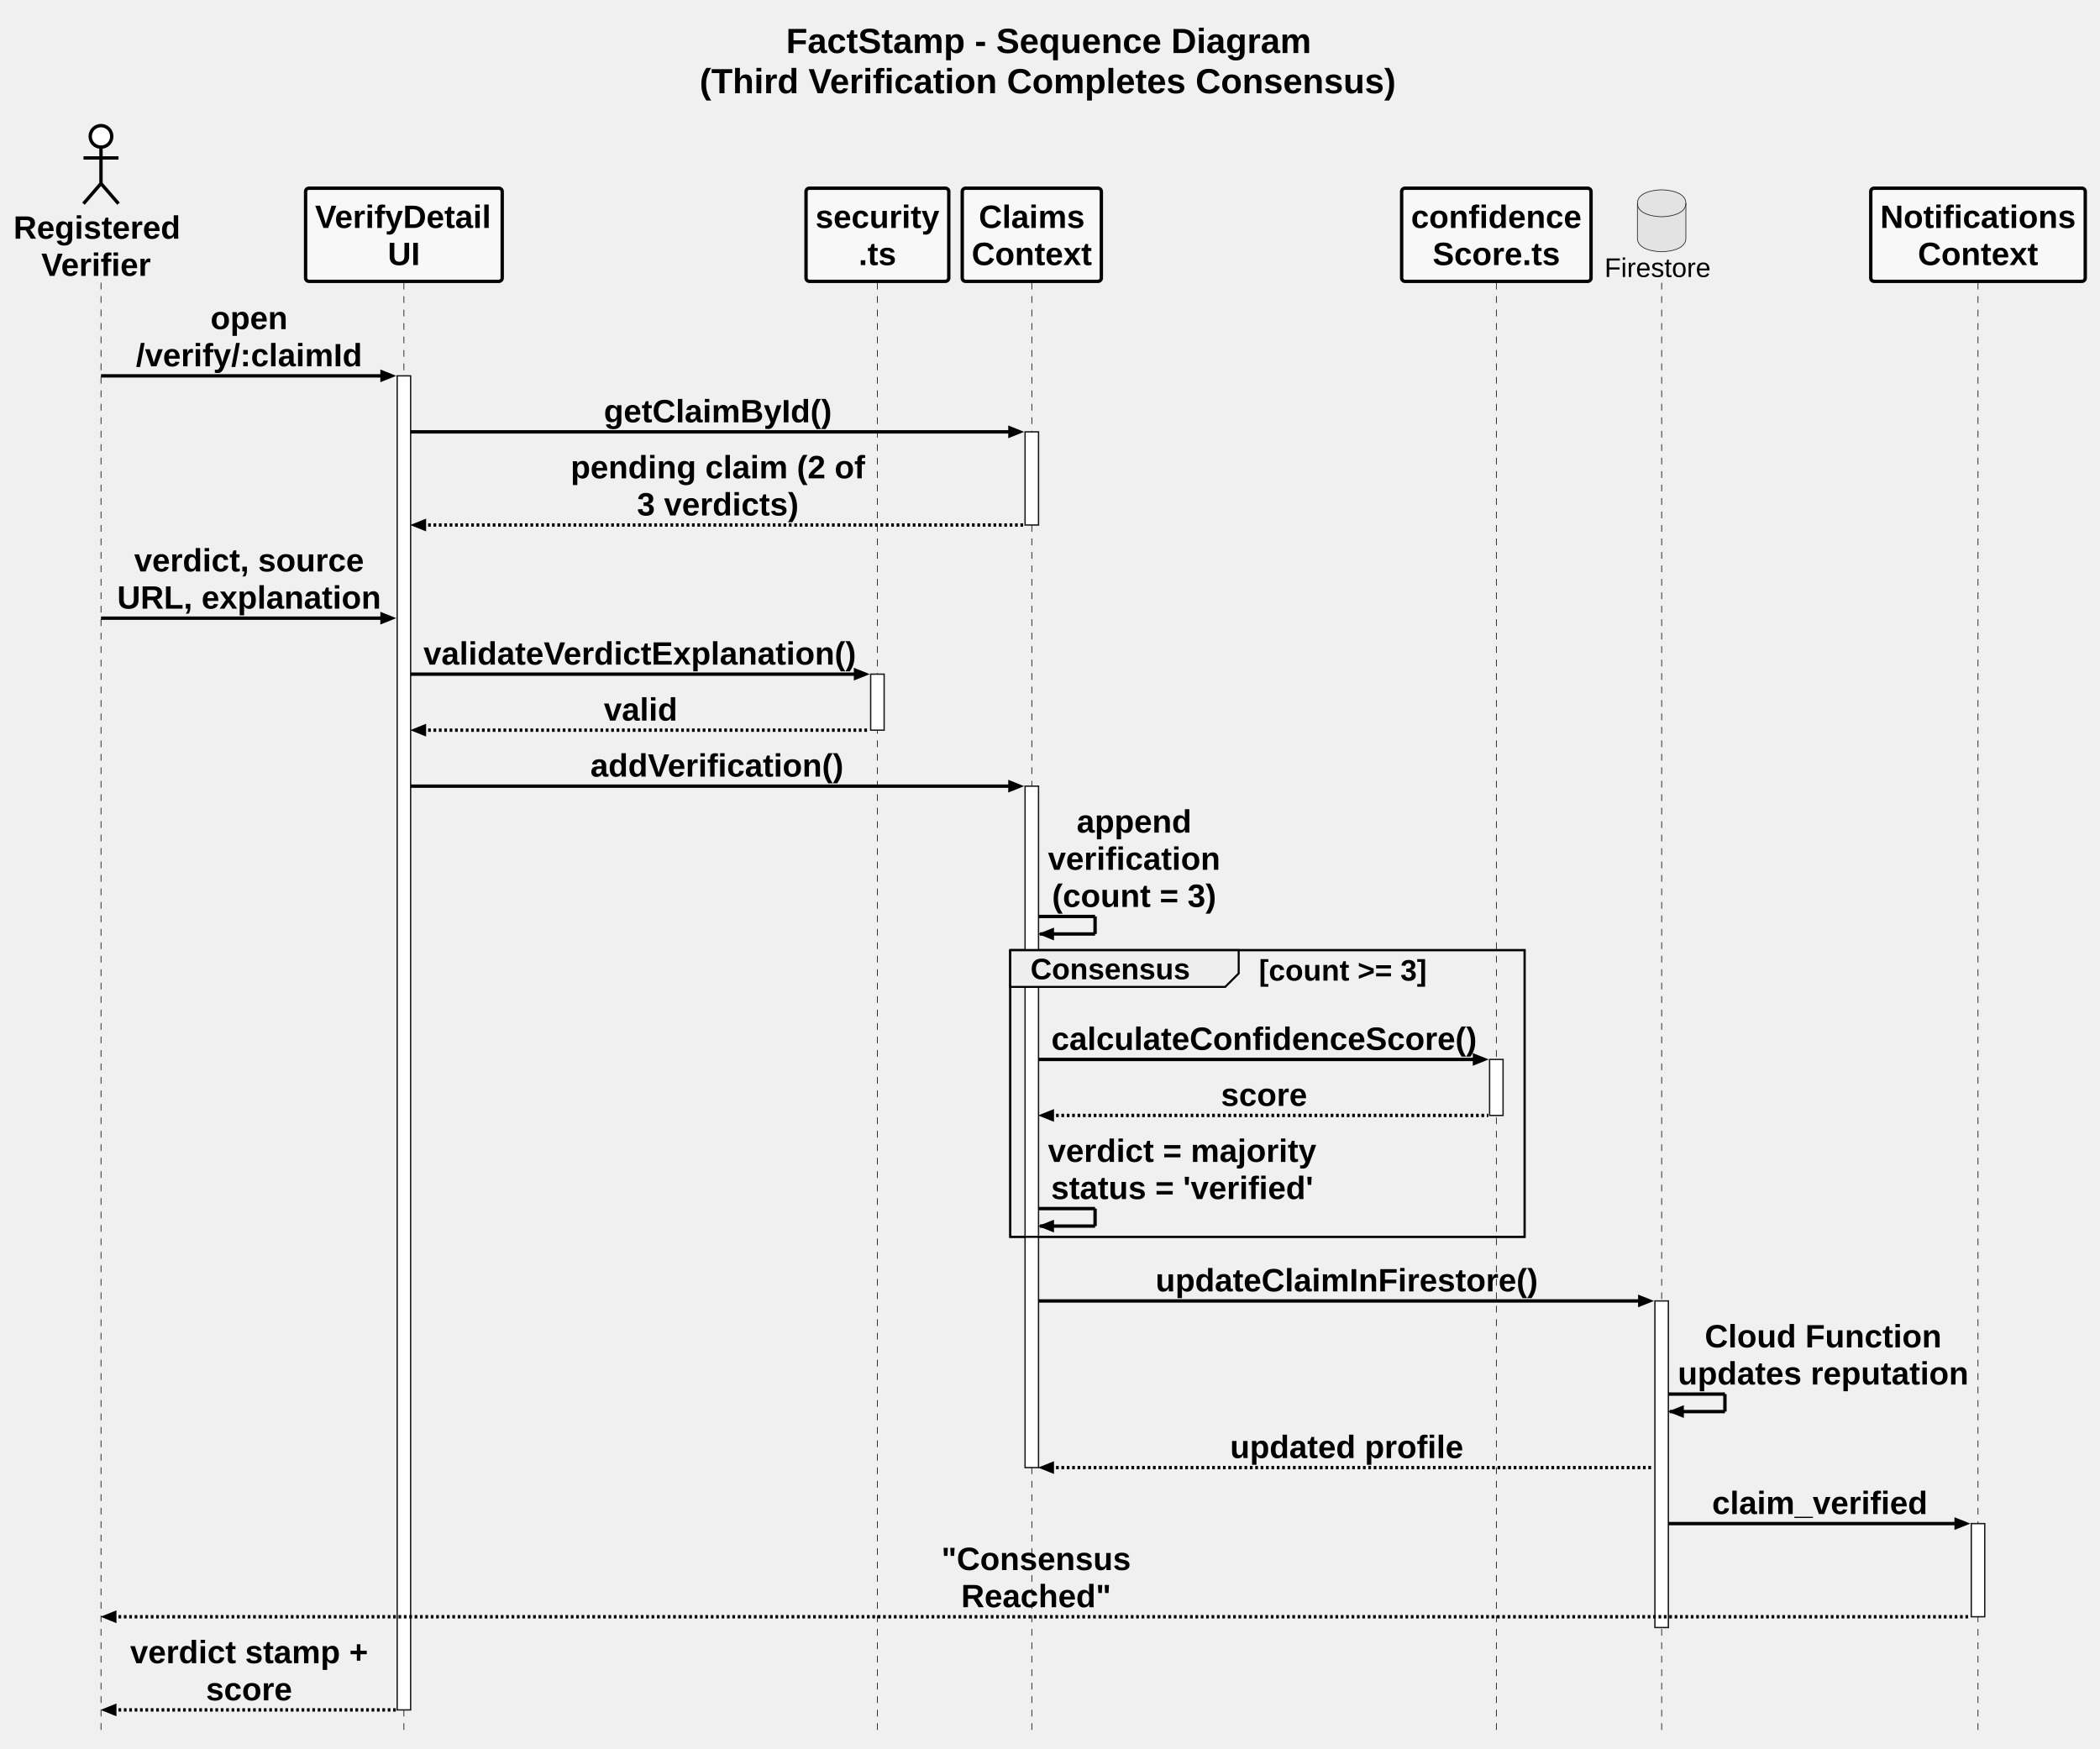
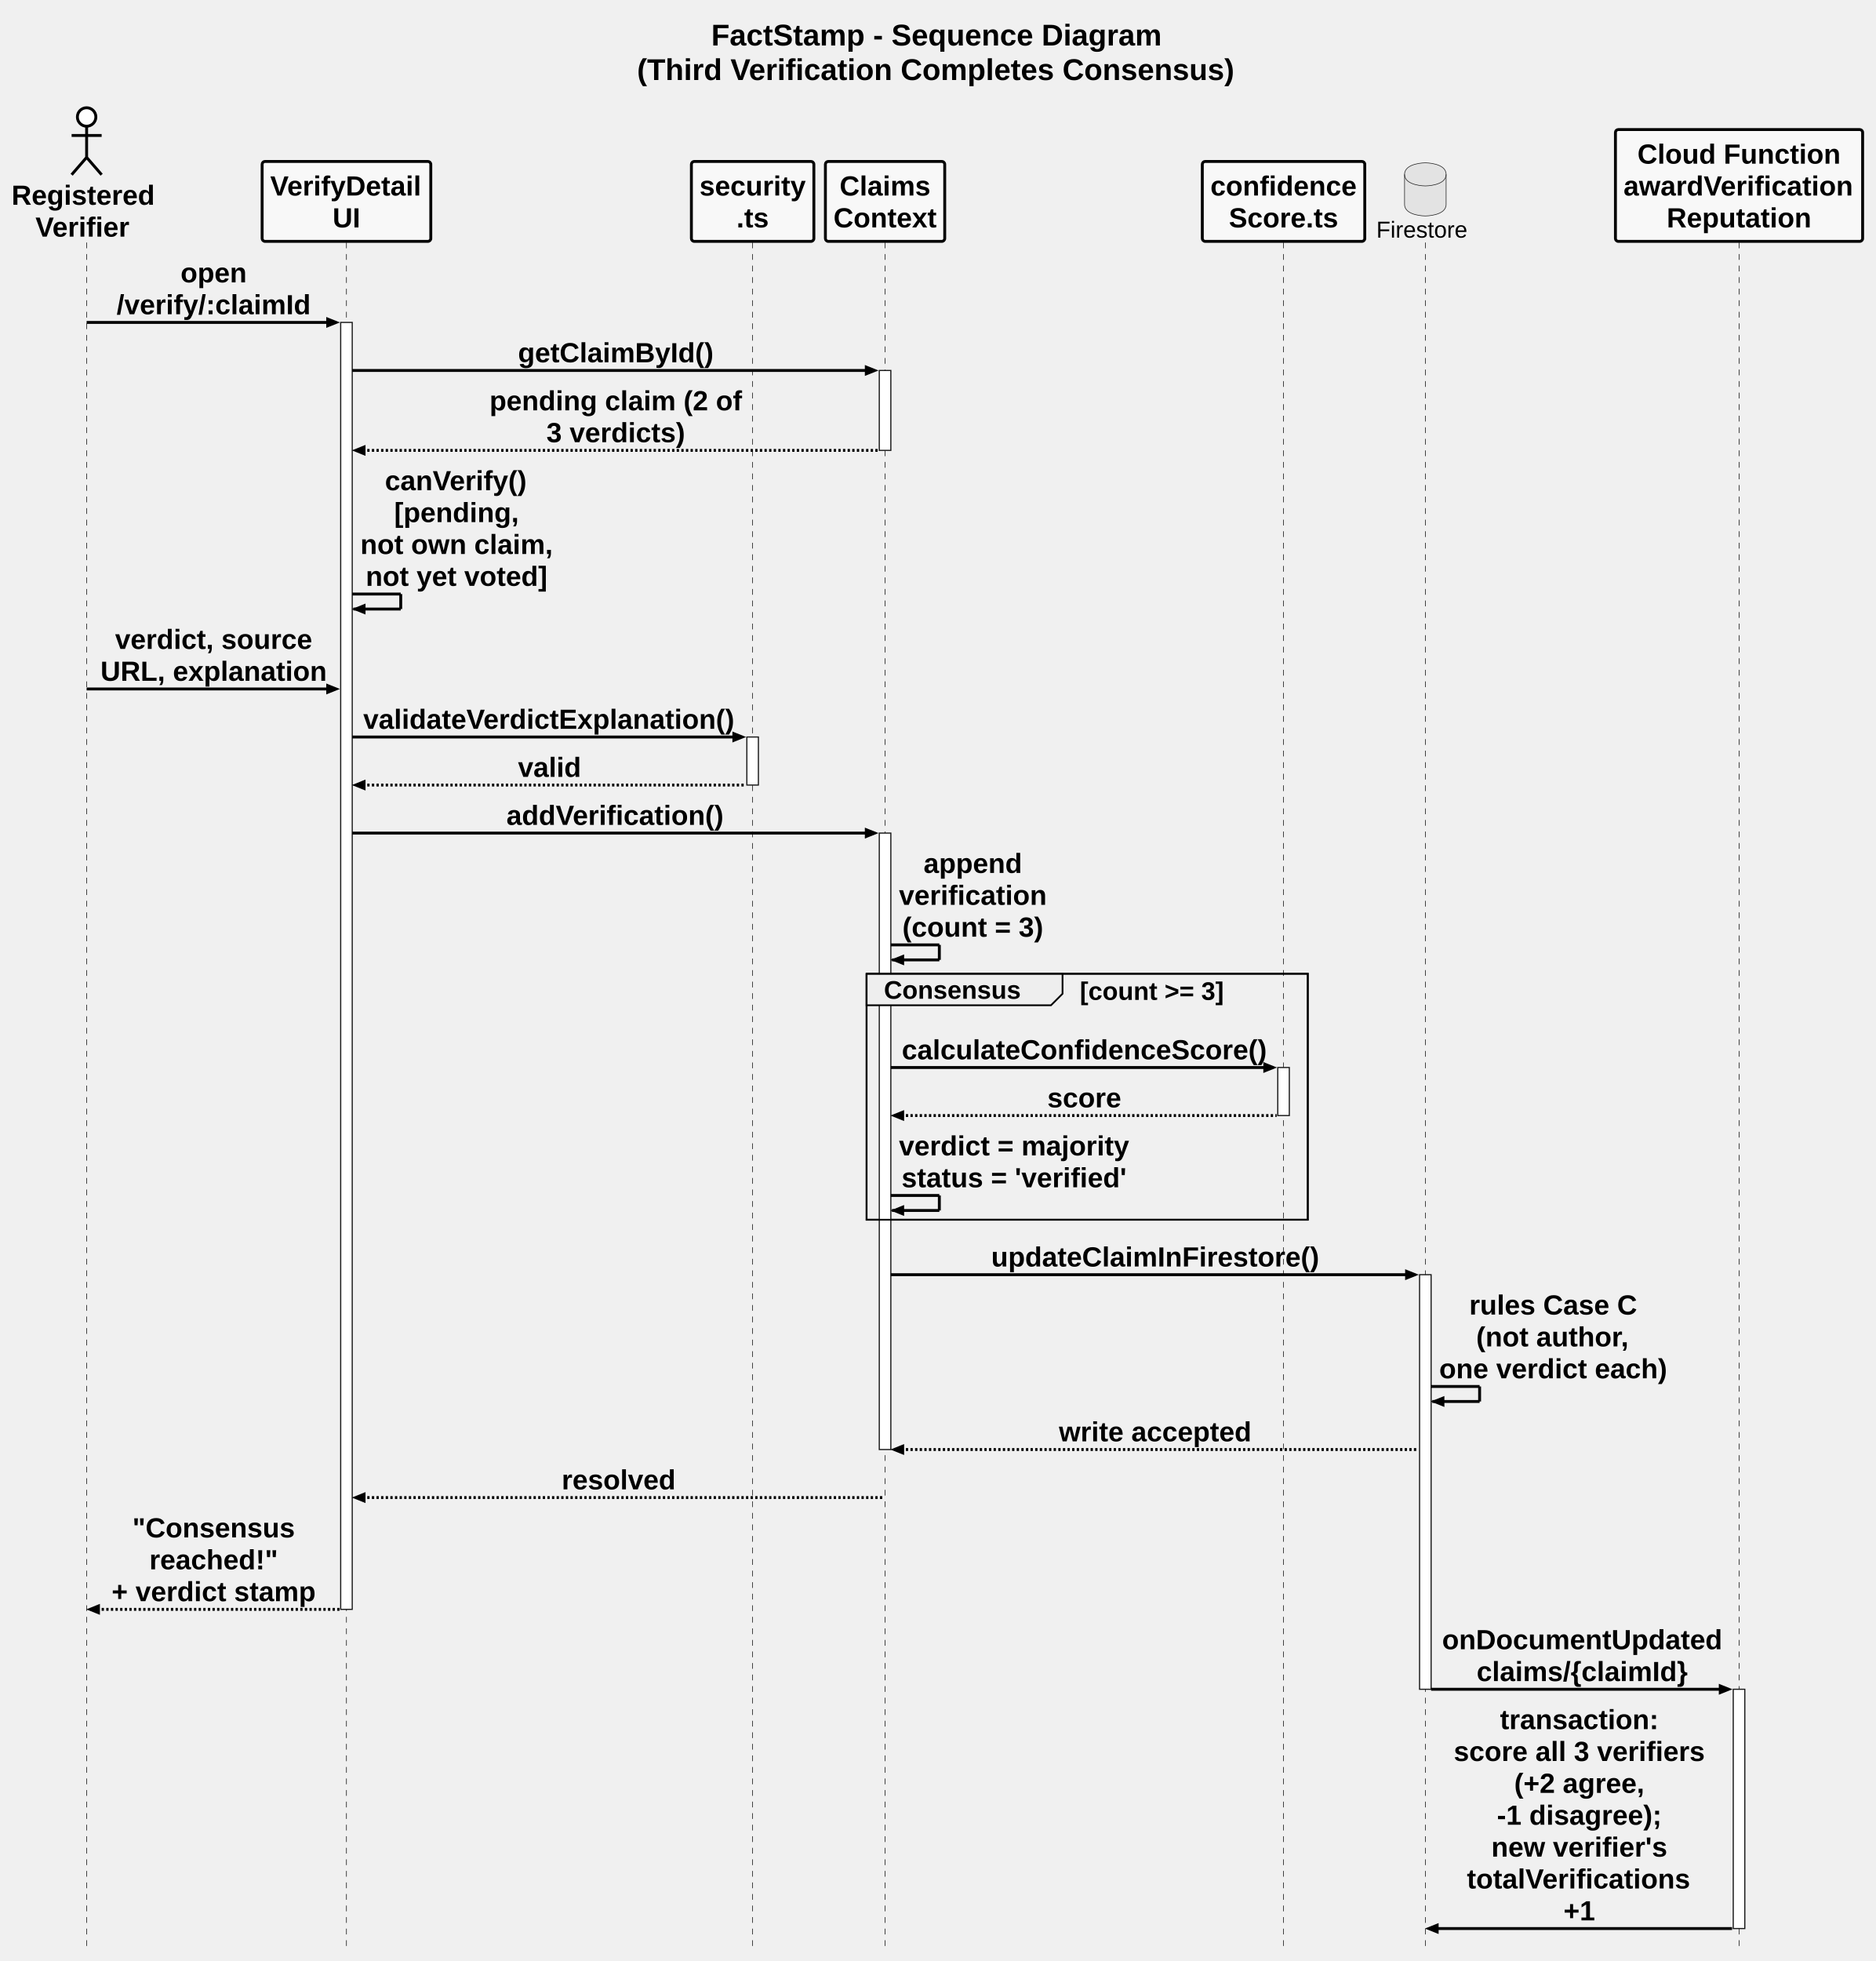
- <svg xmlns="http://www.w3.org/2000/svg" version="1.1" data-diagram-type="SEQUENCE" style="width:1560px;height:1299px;background:#FFFFFF;" width="1560px" height="1299px" viewBox="0 0 1560 1299" zoomAndPan="magnify" preserveAspectRatio="none" contentStyleType="text/css">
+ <svg xmlns="http://www.w3.org/2000/svg" version="1.1" data-diagram-type="SEQUENCE" style="width:1624px;height:1698px;background:#FFFFFF;" width="1624px" height="1698px" viewBox="0 0 1624 1698" zoomAndPan="magnify" preserveAspectRatio="none" contentStyleType="text/css">
  <defs />
  <g font-family="sans-serif" lengthAdjust="spacing">
    <g class="title" data-source-line="33">
-       <text x="583.966" y="39.388" fill="#000" font-size="26" textLength="390.114" font-weight="700" font-family="'Liberation Sans'">FactStamp - Sequence Diagram</text>
-       <text x="519.709" y="69.285" fill="#000" font-size="26" textLength="518.629" font-weight="700" font-family="'Liberation Sans'">(Third Verification Completes Consensus)</text>
-     </g>
-     <rect x="750.479" y="705.76" width="382.09" height="212.986" fill="none" style="stroke:#000;stroke-width:1.5;" />
-     <g>
-       <rect x="71.521" y="209.99" width="8" height="1078.135" fill="#000" fill-opacity="0" />
-       <line x1="75.021" y1="209.99" x2="75.021" y2="1288.125" style="stroke:#000;stroke-width:0.5;stroke-dasharray:5,5;" />
-     </g>
-     <g>
-       <rect x="296.541" y="209.99" width="8" height="1078.135" fill="#000" fill-opacity="0" />
-       <line x1="300.041" y1="209.99" x2="300.041" y2="1288.125" style="stroke:#000;stroke-width:0.5;stroke-dasharray:5,5;" />
-     </g>
-     <g>
-       <rect x="295.041" y="279.186" width="10" height="990.939" fill="#FFF" style="stroke:#181818;stroke-width:1;" />
-     </g>
-     <g>
-       <rect x="648.287" y="209.99" width="8" height="1078.135" fill="#000" fill-opacity="0" />
-       <line x1="651.787" y1="209.99" x2="651.787" y2="1288.125" style="stroke:#000;stroke-width:0.5;stroke-dasharray:5,5;" />
-     </g>
-     <g>
-       <rect x="646.787" y="500.771" width="10" height="41.598" fill="#FFF" style="stroke:#181818;stroke-width:1;" />
-     </g>
-     <g>
-       <rect x="762.979" y="209.99" width="8" height="1078.135" fill="#000" fill-opacity="0" />
-       <line x1="766.479" y1="209.99" x2="766.479" y2="1288.125" style="stroke:#000;stroke-width:0.5;stroke-dasharray:5,5;" />
+       <text x="615.972" y="39.388" fill="#000" font-size="26" textLength="390.114" font-weight="700" font-family="'Liberation Sans'">FactStamp - Sequence Diagram</text>
+       <text x="551.715" y="69.285" fill="#000" font-size="26" textLength="518.629" font-weight="700" font-family="'Liberation Sans'">(Third Verification Completes Consensus)</text>
+     </g>
+     <rect x="750.479" y="843.15" width="382.09" height="212.986" fill="none" style="stroke:#000;stroke-width:1.5;" />
+     <g>
+       <rect x="71.521" y="209.99" width="8" height="1477.904" fill="#000" fill-opacity="0" />
+       <line x1="75.021" y1="209.99" x2="75.021" y2="1687.895" style="stroke:#000;stroke-width:0.5;stroke-dasharray:5,5;" />
+     </g>
+     <g>
+       <rect x="296.541" y="209.99" width="8" height="1477.904" fill="#000" fill-opacity="0" />
+       <line x1="300.041" y1="209.99" x2="300.041" y2="1687.895" style="stroke:#000;stroke-width:0.5;stroke-dasharray:5,5;" />
+     </g>
+     <g>
+       <rect x="295.041" y="279.186" width="10" height="1114.33" fill="#FFF" style="stroke:#181818;stroke-width:1;" />
+     </g>
+     <g>
+       <rect x="648.287" y="209.99" width="8" height="1477.904" fill="#000" fill-opacity="0" />
+       <line x1="651.787" y1="209.99" x2="651.787" y2="1687.895" style="stroke:#000;stroke-width:0.5;stroke-dasharray:5,5;" />
+     </g>
+     <g>
+       <rect x="646.787" y="638.162" width="10" height="41.598" fill="#FFF" style="stroke:#181818;stroke-width:1;" />
+     </g>
+     <g>
+       <rect x="762.979" y="209.99" width="8" height="1477.904" fill="#000" fill-opacity="0" />
+       <line x1="766.479" y1="209.99" x2="766.479" y2="1687.895" style="stroke:#000;stroke-width:0.5;stroke-dasharray:5,5;" />
    </g>
    <g>
      <rect x="761.479" y="320.783" width="10" height="69.195" fill="#FFF" style="stroke:#181818;stroke-width:1;" />
    </g>
    <g>
-       <rect x="761.479" y="583.967" width="10" height="506.17" fill="#FFF" style="stroke:#181818;stroke-width:1;" />
-     </g>
-     <g>
-       <rect x="1108.068" y="209.99" width="8" height="1078.135" fill="#000" fill-opacity="0" />
-       <line x1="1111.568" y1="209.99" x2="1111.568" y2="1288.125" style="stroke:#000;stroke-width:0.5;stroke-dasharray:5,5;" />
-     </g>
-     <g>
-       <rect x="1106.568" y="786.953" width="10" height="41.598" fill="#FFF" style="stroke:#181818;stroke-width:1;" />
-     </g>
-     <g>
-       <rect x="1230.867" y="209.99" width="8" height="1078.135" fill="#000" fill-opacity="0" />
-       <line x1="1234.367" y1="209.99" x2="1234.367" y2="1288.125" style="stroke:#000;stroke-width:0.5;stroke-dasharray:5,5;" />
-     </g>
-     <g>
-       <rect x="1229.367" y="966.344" width="10" height="242.586" fill="#FFF" style="stroke:#181818;stroke-width:1;" />
-     </g>
-     <g>
-       <rect x="1465.879" y="209.99" width="8" height="1078.135" fill="#000" fill-opacity="0" />
-       <line x1="1469.379" y1="209.99" x2="1469.379" y2="1288.125" style="stroke:#000;stroke-width:0.5;stroke-dasharray:5,5;" />
-     </g>
-     <g>
-       <rect x="1464.379" y="1131.734" width="10" height="69.195" fill="#FFF" style="stroke:#181818;stroke-width:1;" />
+       <rect x="761.479" y="721.357" width="10" height="533.768" fill="#FFF" style="stroke:#181818;stroke-width:1;" />
+     </g>
+     <g>
+       <rect x="1108.068" y="209.99" width="8" height="1477.904" fill="#000" fill-opacity="0" />
+       <line x1="1111.568" y1="209.99" x2="1111.568" y2="1687.895" style="stroke:#000;stroke-width:0.5;stroke-dasharray:5,5;" />
+     </g>
+     <g>
+       <rect x="1106.568" y="924.344" width="10" height="41.598" fill="#FFF" style="stroke:#181818;stroke-width:1;" />
+     </g>
+     <g>
+       <rect x="1230.867" y="209.99" width="8" height="1477.904" fill="#000" fill-opacity="0" />
+       <line x1="1234.367" y1="209.99" x2="1234.367" y2="1687.895" style="stroke:#000;stroke-width:0.5;stroke-dasharray:5,5;" />
+     </g>
+     <g>
+       <rect x="1229.367" y="1103.734" width="10" height="358.977" fill="#FFF" style="stroke:#181818;stroke-width:1;" />
+     </g>
+     <g>
+       <rect x="1502.527" y="209.99" width="8" height="1477.904" fill="#000" fill-opacity="0" />
+       <line x1="1506.027" y1="209.99" x2="1506.027" y2="1687.895" style="stroke:#000;stroke-width:0.5;stroke-dasharray:5,5;" />
+     </g>
+     <g>
+       <rect x="1501.027" y="1462.711" width="10" height="207.184" fill="#FFF" style="stroke:#181818;stroke-width:1;" />
    </g>
    <text x="10" y="177.307" fill="#000" font-size="24" textLength="124.043" font-weight="700" font-family="'Liberation Sans'">Registered</text>
    <text x="30.666" y="204.904" fill="#000" font-size="24" textLength="82.711" font-weight="700" font-family="'Liberation Sans'">Verifier</text>
    <ellipse cx="75.021" cy="101.295" rx="8" ry="8" fill="#FFF" style="stroke:#000;stroke-width:2.5;" />
    <path d="M75.021,109.295 L75.021,136.295 M62.021,117.295 L88.021,117.295 M75.021,136.295 L62.021,151.295 M75.021,136.295 L88.021,151.295" style="stroke:#000;stroke-width:2.5;" fill="none" />
    <rect x="227.012" y="139.795" width="146.059" height="69.195" fill="#F8F8F8" style="stroke:#000;stroke-width:2.5;" rx="2.5" ry="2.5" />
    <text x="234.012" y="169.307" fill="#000" font-size="24" textLength="132.059" font-weight="700" font-family="'Liberation Sans'">VerifyDetail</text>
    <text x="288.041" y="196.904" fill="#000" font-size="24" textLength="24" font-weight="700" font-family="'Liberation Sans'">UI</text>
    <rect x="598.762" y="139.795" width="106.051" height="69.195" fill="#F8F8F8" style="stroke:#000;stroke-width:2.5;" rx="2.5" ry="2.5" />
    <text x="605.762" y="169.307" fill="#000" font-size="24" textLength="92.051" font-weight="700" font-family="'Liberation Sans'">security</text>
    <text x="637.783" y="196.904" fill="#000" font-size="24" textLength="28.008" font-weight="700" font-family="'Liberation Sans'">.ts</text>
    <rect x="714.813" y="139.795" width="103.332" height="69.195" fill="#F8F8F8" style="stroke:#000;stroke-width:2.5;" rx="2.5" ry="2.5" />
    <text x="727.127" y="169.307" fill="#000" font-size="24" textLength="78.703" font-weight="700" font-family="'Liberation Sans'">Claims</text>
    <text x="721.813" y="196.904" fill="#000" font-size="24" textLength="89.332" font-weight="700" font-family="'Liberation Sans'">Context</text>
    <rect x="1041.223" y="139.795" width="140.691" height="69.195" fill="#F8F8F8" style="stroke:#000;stroke-width:2.5;" rx="2.5" ry="2.5" />
    <text x="1048.223" y="169.307" fill="#000" font-size="24" textLength="126.691" font-weight="700" font-family="'Liberation Sans'">confidence</text>
    <text x="1064.213" y="196.904" fill="#000" font-size="24" textLength="94.711" font-weight="700" font-family="'Liberation Sans'">Score.ts</text>
    <text x="1191.914" y="205.752" fill="#000" font-size="20" textLength="78.906" font-family="'Liberation Sans'">Firestore</text>
    <path d="M1216.367,150.992 C1216.367,140.992 1234.367,140.992 1234.367,140.992 C1234.367,140.992 1252.367,140.992 1252.367,150.992 L1252.367,176.992 C1252.367,186.992 1234.367,186.992 1234.367,186.992 C1234.367,186.992 1216.367,186.992 1216.367,176.992 L1216.367,150.992" style="stroke:#181818;stroke-width:0.5;" fill="#E3E3E3" />
    <path d="M1216.367,150.992 C1216.367,160.992 1234.367,160.992 1234.367,160.992 C1234.367,160.992 1252.367,160.992 1252.367,150.992" style="stroke:#181818;stroke-width:0.5;" fill="none" />
-     <rect x="1389.711" y="139.795" width="159.336" height="69.195" fill="#F8F8F8" style="stroke:#000;stroke-width:2.5;" rx="2.5" ry="2.5" />
-     <text x="1396.711" y="169.307" fill="#000" font-size="24" textLength="145.336" font-weight="700" font-family="'Liberation Sans'">Notifications</text>
-     <text x="1424.713" y="196.904" fill="#000" font-size="24" textLength="89.332" font-weight="700" font-family="'Liberation Sans'">Context</text>
+     <rect x="1398.996" y="112.197" width="214.063" height="96.793" fill="#F8F8F8" style="stroke:#000;stroke-width:2.5;" rx="2.5" ry="2.5" />
+     <text x="1418.049" y="141.709" fill="#000" font-size="24" textLength="175.957" font-weight="700" font-family="'Liberation Sans'">Cloud Function</text>
+     <text x="1405.996" y="169.307" fill="#000" font-size="24" textLength="200.063" font-weight="700" font-family="'Liberation Sans'">awardVerification</text>
+     <text x="1443.367" y="196.904" fill="#000" font-size="24" textLength="125.32" font-weight="700" font-family="'Liberation Sans'">Reputation</text>
    <polygon points="283.041,275.186,293.041,279.186,283.041,283.186" fill="#000" style="stroke:#000;stroke-width:1;stroke-linejoin:miter;stroke-miterlimit:10;" />
    <line x1="75.021" y1="279.186" x2="289.041" y2="279.186" style="stroke:#000;stroke-width:2.5;" />
    <text x="156.367" y="244.502" fill="#000" font-size="24" textLength="57.328" font-weight="700" font-family="'Liberation Sans'">open</text>
    <text x="100.996" y="272.1" fill="#000" font-size="24" textLength="168.07" font-weight="700" font-family="'Liberation Sans'">/verify/:claimId</text>
    <polygon points="749.479,316.783,759.479,320.783,749.479,324.783" fill="#000" style="stroke:#000;stroke-width:1;stroke-linejoin:miter;stroke-miterlimit:10;" />
    <line x1="305.041" y1="320.783" x2="755.479" y2="320.783" style="stroke:#000;stroke-width:2.5;" />
    <text x="448.586" y="313.697" fill="#000" font-size="24" textLength="169.348" font-weight="700" font-family="'Liberation Sans'">getClaimById()</text>
    <polygon points="316.041,385.979,306.041,389.979,316.041,393.979" fill="#000" style="stroke:#000;stroke-width:1;stroke-linejoin:miter;stroke-miterlimit:10;" />
    <line x1="310.041" y1="389.979" x2="760.479" y2="389.979" style="stroke:#000;stroke-width:2.5;stroke-dasharray:2,2;" />
    <text x="423.918" y="355.295" fill="#000" font-size="24" textLength="93.316" font-weight="700" font-family="'Liberation Sans'">pending</text>
    <text x="517.234" y="355.295" fill="#000" font-size="24" font-weight="700" font-family="'Liberation Sans'"> </text>
    <text x="523.902" y="355.295" fill="#000" font-size="24" textLength="61.371" font-weight="700" font-family="'Liberation Sans'">claim</text>
    <text x="585.273" y="355.295" fill="#000" font-size="24" font-weight="700" font-family="'Liberation Sans'"> </text>
    <text x="591.941" y="355.295" fill="#000" font-size="24" textLength="21.34" font-weight="700" font-family="'Liberation Sans'">(2</text>
    <text x="613.281" y="355.295" fill="#000" font-size="24" font-weight="700" font-family="'Liberation Sans'"> </text>
    <text x="619.949" y="355.295" fill="#000" font-size="24" textLength="22.652" font-weight="700" font-family="'Liberation Sans'">of</text>
    <text x="473.23" y="382.893" fill="#000" font-size="24" font-weight="700" font-family="'Liberation Sans'">3</text>
    <text x="486.578" y="382.893" fill="#000" font-size="24" font-weight="700" font-family="'Liberation Sans'"> </text>
    <text x="493.246" y="382.893" fill="#000" font-size="24" textLength="100.043" font-weight="700" font-family="'Liberation Sans'">verdicts)</text>
-     <polygon points="283.041,455.174,293.041,459.174,283.041,463.174" fill="#000" style="stroke:#000;stroke-width:1;stroke-linejoin:miter;stroke-miterlimit:10;" />
-     <line x1="75.021" y1="459.174" x2="289.041" y2="459.174" style="stroke:#000;stroke-width:2.5;" />
-     <text x="99.66" y="424.49" fill="#000" font-size="24" textLength="85.371" font-weight="700" font-family="'Liberation Sans'">verdict,</text>
-     <text x="185.031" y="424.49" fill="#000" font-size="24" font-weight="700" font-family="'Liberation Sans'"> </text>
-     <text x="191.699" y="424.49" fill="#000" font-size="24" textLength="78.703" font-weight="700" font-family="'Liberation Sans'">source</text>
-     <text x="87.021" y="452.088" fill="#000" font-size="24" textLength="55.992" font-weight="700" font-family="'Liberation Sans'">URL,</text>
-     <text x="143.014" y="452.088" fill="#000" font-size="24" font-weight="700" font-family="'Liberation Sans'"> </text>
-     <text x="149.682" y="452.088" fill="#000" font-size="24" textLength="133.359" font-weight="700" font-family="'Liberation Sans'">explanation</text>
-     <polygon points="634.787,496.771,644.787,500.771,634.787,504.771" fill="#000" style="stroke:#000;stroke-width:1;stroke-linejoin:miter;stroke-miterlimit:10;" />
-     <line x1="305.041" y1="500.771" x2="640.787" y2="500.771" style="stroke:#000;stroke-width:2.5;" />
-     <text x="314.541" y="493.686" fill="#000" font-size="24" textLength="322.746" font-weight="700" font-family="'Liberation Sans'">validateVerdictExplanation()</text>
-     <polygon points="316.041,538.369,306.041,542.369,316.041,546.369" fill="#000" style="stroke:#000;stroke-width:1;stroke-linejoin:miter;stroke-miterlimit:10;" />
-     <line x1="310.041" y1="542.369" x2="645.787" y2="542.369" style="stroke:#000;stroke-width:2.5;stroke-dasharray:2,2;" />
-     <text x="448.568" y="535.283" fill="#000" font-size="24" textLength="54.691" font-weight="700" font-family="'Liberation Sans'">valid</text>
-     <polygon points="749.479,579.967,759.479,583.967,749.479,587.967" fill="#000" style="stroke:#000;stroke-width:1;stroke-linejoin:miter;stroke-miterlimit:10;" />
-     <line x1="305.041" y1="583.967" x2="755.479" y2="583.967" style="stroke:#000;stroke-width:2.5;" />
-     <text x="438.584" y="576.881" fill="#000" font-size="24" textLength="189.352" font-weight="700" font-family="'Liberation Sans'">addVerification()</text>
-     <line x1="771.479" y1="680.76" x2="813.479" y2="680.76" style="stroke:#000;stroke-width:2.5;" />
-     <line x1="813.479" y1="680.76" x2="813.479" y2="693.76" style="stroke:#000;stroke-width:2.5;" />
-     <line x1="772.479" y1="693.76" x2="813.479" y2="693.76" style="stroke:#000;stroke-width:2.5;" />
-     <polygon points="782.479,689.76,772.479,693.76,782.479,697.76" fill="#000" style="stroke:#000;stroke-width:1;stroke-linejoin:miter;stroke-miterlimit:10;" />
-     <text x="799.83" y="618.479" fill="#000" font-size="24" textLength="85.336" font-weight="700" font-family="'Liberation Sans'">append</text>
-     <text x="778.479" y="646.076" fill="#000" font-size="24" textLength="128.039" font-weight="700" font-family="'Liberation Sans'">verification</text>
-     <text x="781.496" y="673.674" fill="#000" font-size="24" textLength="73.313" font-weight="700" font-family="'Liberation Sans'">(count</text>
-     <text x="854.809" y="673.674" fill="#000" font-size="24" font-weight="700" font-family="'Liberation Sans'"> </text>
-     <text x="861.477" y="673.674" fill="#000" font-size="24" font-weight="700" font-family="'Liberation Sans'">=</text>
-     <text x="875.492" y="673.674" fill="#000" font-size="24" font-weight="700" font-family="'Liberation Sans'"> </text>
-     <text x="882.16" y="673.674" fill="#000" font-size="24" textLength="21.34" font-weight="700" font-family="'Liberation Sans'">3)</text>
-     <path d="M750.479,705.76 L920.174,705.76 L920.174,723.058 L910.174,733.058 L750.479,733.058 L750.479,705.76" style="stroke:#000;stroke-width:1.5;" fill="#EEE" />
-     <rect x="750.479" y="705.76" width="382.09" height="212.986" fill="none" style="stroke:#000;stroke-width:1.5;" />
-     <text x="765.479" y="727.396" fill="#000" font-size="22" textLength="118.583" font-weight="700" font-family="'Liberation Sans'">Consensus</text>
-     <text x="935.174" y="728.396" fill="#000" font-size="22" textLength="124.685" font-weight="700" font-family="'Liberation Sans'">[count &gt;= 3]</text>
-     <polygon points="1094.568,782.953,1104.568,786.953,1094.568,790.953" fill="#000" style="stroke:#000;stroke-width:1;stroke-linejoin:miter;stroke-miterlimit:10;" />
-     <line x1="771.479" y1="786.953" x2="1100.568" y2="786.953" style="stroke:#000;stroke-width:2.5;" />
-     <text x="780.979" y="779.867" fill="#000" font-size="24" textLength="316.09" font-weight="700" font-family="'Liberation Sans'">calculateConfidenceScore()</text>
-     <polygon points="782.479,824.551,772.479,828.551,782.479,832.551" fill="#000" style="stroke:#000;stroke-width:1;stroke-linejoin:miter;stroke-miterlimit:10;" />
-     <line x1="776.479" y1="828.551" x2="1105.568" y2="828.551" style="stroke:#000;stroke-width:2.5;stroke-dasharray:2,2;" />
-     <text x="907.002" y="821.465" fill="#000" font-size="24" textLength="64.043" font-weight="700" font-family="'Liberation Sans'">score</text>
-     <line x1="771.479" y1="897.746" x2="813.479" y2="897.746" style="stroke:#000;stroke-width:2.5;" />
-     <line x1="813.479" y1="897.746" x2="813.479" y2="910.746" style="stroke:#000;stroke-width:2.5;" />
-     <line x1="772.479" y1="910.746" x2="813.479" y2="910.746" style="stroke:#000;stroke-width:2.5;" />
-     <polygon points="782.479,906.746,772.479,910.746,782.479,914.746" fill="#000" style="stroke:#000;stroke-width:1;stroke-linejoin:miter;stroke-miterlimit:10;" />
-     <text x="778.479" y="863.063" fill="#000" font-size="24" textLength="78.703" font-weight="700" font-family="'Liberation Sans'">verdict</text>
-     <text x="857.182" y="863.063" fill="#000" font-size="24" font-weight="700" font-family="'Liberation Sans'"> </text>
-     <text x="863.85" y="863.063" fill="#000" font-size="24" font-weight="700" font-family="'Liberation Sans'">=</text>
-     <text x="877.865" y="863.063" fill="#000" font-size="24" font-weight="700" font-family="'Liberation Sans'"> </text>
-     <text x="884.533" y="863.063" fill="#000" font-size="24" textLength="93.363" font-weight="700" font-family="'Liberation Sans'">majority</text>
-     <text x="780.775" y="890.66" fill="#000" font-size="24" textLength="70.688" font-weight="700" font-family="'Liberation Sans'">status</text>
-     <text x="851.463" y="890.66" fill="#000" font-size="24" font-weight="700" font-family="'Liberation Sans'"> </text>
-     <text x="858.131" y="890.66" fill="#000" font-size="24" font-weight="700" font-family="'Liberation Sans'">=</text>
-     <text x="872.146" y="890.66" fill="#000" font-size="24" font-weight="700" font-family="'Liberation Sans'"> </text>
-     <text x="878.814" y="890.66" fill="#000" font-size="24" textLength="96.785" font-weight="700" font-family="'Liberation Sans'">'verified'</text>
-     <polygon points="1217.367,962.344,1227.367,966.344,1217.367,970.344" fill="#000" style="stroke:#000;stroke-width:1;stroke-linejoin:miter;stroke-miterlimit:10;" />
-     <line x1="771.479" y1="966.344" x2="1223.367" y2="966.344" style="stroke:#000;stroke-width:2.5;" />
-     <text x="858.403" y="959.258" fill="#000" font-size="24" textLength="284.039" font-weight="700" font-family="'Liberation Sans'">updateClaimInFirestore()</text>
-     <line x1="1239.367" y1="1035.539" x2="1281.367" y2="1035.539" style="stroke:#000;stroke-width:2.5;" />
-     <line x1="1281.367" y1="1035.539" x2="1281.367" y2="1048.539" style="stroke:#000;stroke-width:2.5;" />
-     <line x1="1240.367" y1="1048.539" x2="1281.367" y2="1048.539" style="stroke:#000;stroke-width:2.5;" />
-     <polygon points="1250.367,1044.539,1240.367,1048.539,1250.367,1052.539" fill="#000" style="stroke:#000;stroke-width:1;stroke-linejoin:miter;stroke-miterlimit:10;" />
-     <text x="1266.395" y="1000.855" fill="#000" font-size="24" textLength="67.98" font-weight="700" font-family="'Liberation Sans'">Cloud</text>
-     <text x="1334.375" y="1000.855" fill="#000" font-size="24" font-weight="700" font-family="'Liberation Sans'"> </text>
-     <text x="1341.043" y="1000.855" fill="#000" font-size="24" textLength="101.309" font-weight="700" font-family="'Liberation Sans'">Function</text>
-     <text x="1246.367" y="1028.453" fill="#000" font-size="24" textLength="92.016" font-weight="700" font-family="'Liberation Sans'">updates</text>
-     <text x="1338.383" y="1028.453" fill="#000" font-size="24" font-weight="700" font-family="'Liberation Sans'"> </text>
-     <text x="1345.051" y="1028.453" fill="#000" font-size="24" textLength="117.328" font-weight="700" font-family="'Liberation Sans'">reputation</text>
-     <polygon points="782.479,1086.137,772.479,1090.137,782.479,1094.137" fill="#000" style="stroke:#000;stroke-width:1;stroke-linejoin:miter;stroke-miterlimit:10;" />
-     <line x1="776.479" y1="1090.137" x2="1228.367" y2="1090.137" style="stroke:#000;stroke-width:2.5;stroke-dasharray:2,2;" />
-     <text x="913.757" y="1083.051" fill="#000" font-size="24" textLength="93.328" font-weight="700" font-family="'Liberation Sans'">updated</text>
-     <text x="1007.085" y="1083.051" fill="#000" font-size="24" font-weight="700" font-family="'Liberation Sans'"> </text>
-     <text x="1013.753" y="1083.051" fill="#000" font-size="24" textLength="73.336" font-weight="700" font-family="'Liberation Sans'">profile</text>
-     <polygon points="1452.379,1127.734,1462.379,1131.734,1452.379,1135.734" fill="#000" style="stroke:#000;stroke-width:1;stroke-linejoin:miter;stroke-miterlimit:10;" />
-     <line x1="1239.367" y1="1131.734" x2="1458.379" y2="1131.734" style="stroke:#000;stroke-width:2.5;" />
-     <text x="1271.828" y="1124.648" fill="#000" font-size="24" textLength="160.09" font-weight="700" font-family="'Liberation Sans'">claim_verified</text>
-     <polygon points="86.021,1196.93,76.021,1200.93,86.021,1204.93" fill="#000" style="stroke:#000;stroke-width:1;stroke-linejoin:miter;stroke-miterlimit:10;" />
-     <line x1="80.021" y1="1200.93" x2="1463.379" y2="1200.93" style="stroke:#000;stroke-width:2.5;stroke-dasharray:2,2;" />
-     <text x="699.329" y="1166.246" fill="#000" font-size="24" textLength="140.742" font-weight="700" font-family="'Liberation Sans'">"Consensus</text>
-     <text x="713.989" y="1193.844" fill="#000" font-size="24" textLength="111.422" font-weight="700" font-family="'Liberation Sans'">Reached"</text>
-     <polygon points="86.021,1266.125,76.021,1270.125,86.021,1274.125" fill="#000" style="stroke:#000;stroke-width:1;stroke-linejoin:miter;stroke-miterlimit:10;" />
-     <line x1="80.021" y1="1270.125" x2="294.041" y2="1270.125" style="stroke:#000;stroke-width:2.5;stroke-dasharray:2,2;" />
-     <text x="96.66" y="1235.441" fill="#000" font-size="24" textLength="78.703" font-weight="700" font-family="'Liberation Sans'">verdict</text>
-     <text x="175.363" y="1235.441" fill="#000" font-size="24" font-weight="700" font-family="'Liberation Sans'"> </text>
-     <text x="182.031" y="1235.441" fill="#000" font-size="24" textLength="70.688" font-weight="700" font-family="'Liberation Sans'">stamp</text>
-     <text x="252.719" y="1235.441" fill="#000" font-size="24" font-weight="700" font-family="'Liberation Sans'"> </text>
-     <text x="259.387" y="1235.441" fill="#000" font-size="24" font-weight="700" font-family="'Liberation Sans'">+</text>
-     <text x="153.01" y="1263.039" fill="#000" font-size="24" textLength="64.043" font-weight="700" font-family="'Liberation Sans'">score</text>
+     <line x1="305.041" y1="514.369" x2="347.041" y2="514.369" style="stroke:#000;stroke-width:2.5;" />
+     <line x1="347.041" y1="514.369" x2="347.041" y2="527.369" style="stroke:#000;stroke-width:2.5;" />
+     <line x1="306.041" y1="527.369" x2="347.041" y2="527.369" style="stroke:#000;stroke-width:2.5;" />
+     <polygon points="316.041,523.369,306.041,527.369,316.041,531.369" fill="#000" style="stroke:#000;stroke-width:1;stroke-linejoin:miter;stroke-miterlimit:10;" />
+     <text x="333.357" y="424.49" fill="#000" font-size="24" textLength="124.043" font-weight="700" font-family="'Liberation Sans'">canVerify()</text>
+     <text x="341.391" y="452.088" fill="#000" font-size="24" textLength="107.977" font-weight="700" font-family="'Liberation Sans'">[pending,</text>
+     <text x="312.041" y="479.686" fill="#000" font-size="24" textLength="37.313" font-weight="700" font-family="'Liberation Sans'">not</text>
+     <text x="349.354" y="479.686" fill="#000" font-size="24" font-weight="700" font-family="'Liberation Sans'"> </text>
+     <text x="356.021" y="479.686" fill="#000" font-size="24" textLength="47.988" font-weight="700" font-family="'Liberation Sans'">own</text>
+     <text x="404.01" y="479.686" fill="#000" font-size="24" font-weight="700" font-family="'Liberation Sans'"> </text>
+     <text x="410.678" y="479.686" fill="#000" font-size="24" textLength="68.039" font-weight="700" font-family="'Liberation Sans'">claim,</text>
+     <text x="316.711" y="507.283" fill="#000" font-size="24" textLength="37.313" font-weight="700" font-family="'Liberation Sans'">not</text>
+     <text x="354.023" y="507.283" fill="#000" font-size="24" font-weight="700" font-family="'Liberation Sans'"> </text>
+     <text x="360.691" y="507.283" fill="#000" font-size="24" textLength="34.688" font-weight="700" font-family="'Liberation Sans'">yet</text>
+     <text x="395.379" y="507.283" fill="#000" font-size="24" font-weight="700" font-family="'Liberation Sans'"> </text>
+     <text x="402.047" y="507.283" fill="#000" font-size="24" textLength="72" font-weight="700" font-family="'Liberation Sans'">voted]</text>
+     <polygon points="283.041,592.564,293.041,596.564,283.041,600.564" fill="#000" style="stroke:#000;stroke-width:1;stroke-linejoin:miter;stroke-miterlimit:10;" />
+     <line x1="75.021" y1="596.564" x2="289.041" y2="596.564" style="stroke:#000;stroke-width:2.5;" />
+     <text x="99.66" y="561.881" fill="#000" font-size="24" textLength="85.371" font-weight="700" font-family="'Liberation Sans'">verdict,</text>
+     <text x="185.031" y="561.881" fill="#000" font-size="24" font-weight="700" font-family="'Liberation Sans'"> </text>
+     <text x="191.699" y="561.881" fill="#000" font-size="24" textLength="78.703" font-weight="700" font-family="'Liberation Sans'">source</text>
+     <text x="87.021" y="589.479" fill="#000" font-size="24" textLength="55.992" font-weight="700" font-family="'Liberation Sans'">URL,</text>
+     <text x="143.014" y="589.479" fill="#000" font-size="24" font-weight="700" font-family="'Liberation Sans'"> </text>
+     <text x="149.682" y="589.479" fill="#000" font-size="24" textLength="133.359" font-weight="700" font-family="'Liberation Sans'">explanation</text>
+     <polygon points="634.787,634.162,644.787,638.162,634.787,642.162" fill="#000" style="stroke:#000;stroke-width:1;stroke-linejoin:miter;stroke-miterlimit:10;" />
+     <line x1="305.041" y1="638.162" x2="640.787" y2="638.162" style="stroke:#000;stroke-width:2.5;" />
+     <text x="314.541" y="631.076" fill="#000" font-size="24" textLength="322.746" font-weight="700" font-family="'Liberation Sans'">validateVerdictExplanation()</text>
+     <polygon points="316.041,675.76,306.041,679.76,316.041,683.76" fill="#000" style="stroke:#000;stroke-width:1;stroke-linejoin:miter;stroke-miterlimit:10;" />
+     <line x1="310.041" y1="679.76" x2="645.787" y2="679.76" style="stroke:#000;stroke-width:2.5;stroke-dasharray:2,2;" />
+     <text x="448.568" y="672.674" fill="#000" font-size="24" textLength="54.691" font-weight="700" font-family="'Liberation Sans'">valid</text>
+     <polygon points="749.479,717.357,759.479,721.357,749.479,725.357" fill="#000" style="stroke:#000;stroke-width:1;stroke-linejoin:miter;stroke-miterlimit:10;" />
+     <line x1="305.041" y1="721.357" x2="755.479" y2="721.357" style="stroke:#000;stroke-width:2.5;" />
+     <text x="438.584" y="714.271" fill="#000" font-size="24" textLength="189.352" font-weight="700" font-family="'Liberation Sans'">addVerification()</text>
+     <line x1="771.479" y1="818.15" x2="813.479" y2="818.15" style="stroke:#000;stroke-width:2.5;" />
+     <line x1="813.479" y1="818.15" x2="813.479" y2="831.15" style="stroke:#000;stroke-width:2.5;" />
+     <line x1="772.479" y1="831.15" x2="813.479" y2="831.15" style="stroke:#000;stroke-width:2.5;" />
+     <polygon points="782.479,827.15,772.479,831.15,782.479,835.15" fill="#000" style="stroke:#000;stroke-width:1;stroke-linejoin:miter;stroke-miterlimit:10;" />
+     <text x="799.83" y="755.869" fill="#000" font-size="24" textLength="85.336" font-weight="700" font-family="'Liberation Sans'">append</text>
+     <text x="778.479" y="783.467" fill="#000" font-size="24" textLength="128.039" font-weight="700" font-family="'Liberation Sans'">verification</text>
+     <text x="781.496" y="811.064" fill="#000" font-size="24" textLength="73.313" font-weight="700" font-family="'Liberation Sans'">(count</text>
+     <text x="854.809" y="811.064" fill="#000" font-size="24" font-weight="700" font-family="'Liberation Sans'"> </text>
+     <text x="861.477" y="811.064" fill="#000" font-size="24" font-weight="700" font-family="'Liberation Sans'">=</text>
+     <text x="875.492" y="811.064" fill="#000" font-size="24" font-weight="700" font-family="'Liberation Sans'"> </text>
+     <text x="882.16" y="811.064" fill="#000" font-size="24" textLength="21.34" font-weight="700" font-family="'Liberation Sans'">3)</text>
+     <path d="M750.479,843.15 L920.174,843.15 L920.174,860.448 L910.174,870.448 L750.479,870.448 L750.479,843.15" style="stroke:#000;stroke-width:1.5;" fill="#EEE" />
+     <rect x="750.479" y="843.15" width="382.09" height="212.986" fill="none" style="stroke:#000;stroke-width:1.5;" />
+     <text x="765.479" y="864.786" fill="#000" font-size="22" textLength="118.583" font-weight="700" font-family="'Liberation Sans'">Consensus</text>
+     <text x="935.174" y="865.786" fill="#000" font-size="22" textLength="124.685" font-weight="700" font-family="'Liberation Sans'">[count &gt;= 3]</text>
+     <polygon points="1094.568,920.344,1104.568,924.344,1094.568,928.344" fill="#000" style="stroke:#000;stroke-width:1;stroke-linejoin:miter;stroke-miterlimit:10;" />
+     <line x1="771.479" y1="924.344" x2="1100.568" y2="924.344" style="stroke:#000;stroke-width:2.5;" />
+     <text x="780.979" y="917.258" fill="#000" font-size="24" textLength="316.09" font-weight="700" font-family="'Liberation Sans'">calculateConfidenceScore()</text>
+     <polygon points="782.479,961.941,772.479,965.941,782.479,969.941" fill="#000" style="stroke:#000;stroke-width:1;stroke-linejoin:miter;stroke-miterlimit:10;" />
+     <line x1="776.479" y1="965.941" x2="1105.568" y2="965.941" style="stroke:#000;stroke-width:2.5;stroke-dasharray:2,2;" />
+     <text x="907.002" y="958.855" fill="#000" font-size="24" textLength="64.043" font-weight="700" font-family="'Liberation Sans'">score</text>
+     <line x1="771.479" y1="1035.137" x2="813.479" y2="1035.137" style="stroke:#000;stroke-width:2.5;" />
+     <line x1="813.479" y1="1035.137" x2="813.479" y2="1048.137" style="stroke:#000;stroke-width:2.5;" />
+     <line x1="772.479" y1="1048.137" x2="813.479" y2="1048.137" style="stroke:#000;stroke-width:2.5;" />
+     <polygon points="782.479,1044.137,772.479,1048.137,782.479,1052.137" fill="#000" style="stroke:#000;stroke-width:1;stroke-linejoin:miter;stroke-miterlimit:10;" />
+     <text x="778.479" y="1000.453" fill="#000" font-size="24" textLength="78.703" font-weight="700" font-family="'Liberation Sans'">verdict</text>
+     <text x="857.182" y="1000.453" fill="#000" font-size="24" font-weight="700" font-family="'Liberation Sans'"> </text>
+     <text x="863.85" y="1000.453" fill="#000" font-size="24" font-weight="700" font-family="'Liberation Sans'">=</text>
+     <text x="877.865" y="1000.453" fill="#000" font-size="24" font-weight="700" font-family="'Liberation Sans'"> </text>
+     <text x="884.533" y="1000.453" fill="#000" font-size="24" textLength="93.363" font-weight="700" font-family="'Liberation Sans'">majority</text>
+     <text x="780.775" y="1028.051" fill="#000" font-size="24" textLength="70.688" font-weight="700" font-family="'Liberation Sans'">status</text>
+     <text x="851.463" y="1028.051" fill="#000" font-size="24" font-weight="700" font-family="'Liberation Sans'"> </text>
+     <text x="858.131" y="1028.051" fill="#000" font-size="24" font-weight="700" font-family="'Liberation Sans'">=</text>
+     <text x="872.146" y="1028.051" fill="#000" font-size="24" font-weight="700" font-family="'Liberation Sans'"> </text>
+     <text x="878.814" y="1028.051" fill="#000" font-size="24" textLength="96.785" font-weight="700" font-family="'Liberation Sans'">'verified'</text>
+     <polygon points="1217.367,1099.734,1227.367,1103.734,1217.367,1107.734" fill="#000" style="stroke:#000;stroke-width:1;stroke-linejoin:miter;stroke-miterlimit:10;" />
+     <line x1="771.479" y1="1103.734" x2="1223.367" y2="1103.734" style="stroke:#000;stroke-width:2.5;" />
+     <text x="858.403" y="1096.648" fill="#000" font-size="24" textLength="284.039" font-weight="700" font-family="'Liberation Sans'">updateClaimInFirestore()</text>
+     <line x1="1239.367" y1="1200.527" x2="1281.367" y2="1200.527" style="stroke:#000;stroke-width:2.5;" />
+     <line x1="1281.367" y1="1200.527" x2="1281.367" y2="1213.527" style="stroke:#000;stroke-width:2.5;" />
+     <line x1="1240.367" y1="1213.527" x2="1281.367" y2="1213.527" style="stroke:#000;stroke-width:2.5;" />
+     <polygon points="1250.367,1209.527,1240.367,1213.527,1250.367,1217.527" fill="#000" style="stroke:#000;stroke-width:1;stroke-linejoin:miter;stroke-miterlimit:10;" />
+     <text x="1272.365" y="1138.246" fill="#000" font-size="24" textLength="57.363" font-weight="700" font-family="'Liberation Sans'">rules</text>
+     <text x="1329.729" y="1138.246" fill="#000" font-size="24" font-weight="700" font-family="'Liberation Sans'"> </text>
+     <text x="1336.396" y="1138.246" fill="#000" font-size="24" textLength="57.375" font-weight="700" font-family="'Liberation Sans'">Case</text>
+     <text x="1393.771" y="1138.246" fill="#000" font-size="24" font-weight="700" font-family="'Liberation Sans'"> </text>
+     <text x="1400.439" y="1138.246" fill="#000" font-size="24" font-weight="700" font-family="'Liberation Sans'">C</text>
+     <text x="1278.418" y="1165.844" fill="#000" font-size="24" textLength="45.305" font-weight="700" font-family="'Liberation Sans'">(not</text>
+     <text x="1323.723" y="1165.844" fill="#000" font-size="24" font-weight="700" font-family="'Liberation Sans'"> </text>
+     <text x="1330.391" y="1165.844" fill="#000" font-size="24" textLength="81.328" font-weight="700" font-family="'Liberation Sans'">author,</text>
+     <text x="1246.367" y="1193.441" fill="#000" font-size="24" textLength="42.668" font-weight="700" font-family="'Liberation Sans'">one</text>
+     <text x="1289.035" y="1193.441" fill="#000" font-size="24" font-weight="700" font-family="'Liberation Sans'"> </text>
+     <text x="1295.703" y="1193.441" fill="#000" font-size="24" textLength="78.703" font-weight="700" font-family="'Liberation Sans'">verdict</text>
+     <text x="1374.406" y="1193.441" fill="#000" font-size="24" font-weight="700" font-family="'Liberation Sans'"> </text>
+     <text x="1381.074" y="1193.441" fill="#000" font-size="24" textLength="62.695" font-weight="700" font-family="'Liberation Sans'">each)</text>
+     <polygon points="782.479,1251.125,772.479,1255.125,782.479,1259.125" fill="#000" style="stroke:#000;stroke-width:1;stroke-linejoin:miter;stroke-miterlimit:10;" />
+     <line x1="776.479" y1="1255.125" x2="1228.367" y2="1255.125" style="stroke:#000;stroke-width:2.5;stroke-dasharray:2,2;" />
+     <text x="917.056" y="1248.039" fill="#000" font-size="24" textLength="56.016" font-weight="700" font-family="'Liberation Sans'">write</text>
+     <text x="973.071" y="1248.039" fill="#000" font-size="24" font-weight="700" font-family="'Liberation Sans'"> </text>
+     <text x="979.739" y="1248.039" fill="#000" font-size="24" textLength="104.051" font-weight="700" font-family="'Liberation Sans'">accepted</text>
+     <polygon points="316.041,1292.723,306.041,1296.723,316.041,1300.723" fill="#000" style="stroke:#000;stroke-width:1;stroke-linejoin:miter;stroke-miterlimit:10;" />
+     <line x1="310.041" y1="1296.723" x2="765.479" y2="1296.723" style="stroke:#000;stroke-width:2.5;stroke-dasharray:2,2;" />
+     <text x="486.4" y="1289.637" fill="#000" font-size="24" textLength="98.719" font-weight="700" font-family="'Liberation Sans'">resolved</text>
+     <polygon points="86.021,1389.516,76.021,1393.516,86.021,1397.516" fill="#000" style="stroke:#000;stroke-width:1;stroke-linejoin:miter;stroke-miterlimit:10;" />
+     <line x1="80.021" y1="1393.516" x2="294.041" y2="1393.516" style="stroke:#000;stroke-width:2.5;stroke-dasharray:2,2;" />
+     <text x="114.66" y="1331.234" fill="#000" font-size="24" textLength="140.742" font-weight="700" font-family="'Liberation Sans'">"Consensus</text>
+     <text x="129.32" y="1358.832" fill="#000" font-size="24" textLength="111.422" font-weight="700" font-family="'Liberation Sans'">reached!"</text>
+     <text x="96.66" y="1386.43" fill="#000" font-size="24" font-weight="700" font-family="'Liberation Sans'">+</text>
+     <text x="110.676" y="1386.43" fill="#000" font-size="24" font-weight="700" font-family="'Liberation Sans'"> </text>
+     <text x="117.344" y="1386.43" fill="#000" font-size="24" textLength="78.703" font-weight="700" font-family="'Liberation Sans'">verdict</text>
+     <text x="196.047" y="1386.43" fill="#000" font-size="24" font-weight="700" font-family="'Liberation Sans'"> </text>
+     <text x="202.715" y="1386.43" fill="#000" font-size="24" textLength="70.688" font-weight="700" font-family="'Liberation Sans'">stamp</text>
+     <polygon points="1489.027,1458.711,1499.027,1462.711,1489.027,1466.711" fill="#000" style="stroke:#000;stroke-width:1;stroke-linejoin:miter;stroke-miterlimit:10;" />
+     <line x1="1239.367" y1="1462.711" x2="1495.027" y2="1462.711" style="stroke:#000;stroke-width:2.5;" />
+     <text x="1248.867" y="1428.027" fill="#000" font-size="24" textLength="242.66" font-weight="700" font-family="'Liberation Sans'">onDocumentUpdated</text>
+     <text x="1278.814" y="1455.625" fill="#000" font-size="24" textLength="182.766" font-weight="700" font-family="'Liberation Sans'">claims/{claimId}</text>
+     <polygon points="1245.367,1665.895,1235.367,1669.895,1245.367,1673.895" fill="#000" style="stroke:#000;stroke-width:1;stroke-linejoin:miter;stroke-miterlimit:10;" />
+     <line x1="1239.367" y1="1669.895" x2="1500.027" y2="1669.895" style="stroke:#000;stroke-width:2.5;" />
+     <text x="1299.02" y="1497.223" fill="#000" font-size="24" textLength="137.355" font-weight="700" font-family="'Liberation Sans'">transaction:</text>
+     <text x="1258.959" y="1524.82" fill="#000" font-size="24" textLength="64.043" font-weight="700" font-family="'Liberation Sans'">score</text>
+     <text x="1323.002" y="1524.82" fill="#000" font-size="24" font-weight="700" font-family="'Liberation Sans'"> </text>
+     <text x="1329.67" y="1524.82" fill="#000" font-size="24" textLength="26.684" font-weight="700" font-family="'Liberation Sans'">all</text>
+     <text x="1356.354" y="1524.82" fill="#000" font-size="24" font-weight="700" font-family="'Liberation Sans'"> </text>
+     <text x="1363.021" y="1524.82" fill="#000" font-size="24" font-weight="700" font-family="'Liberation Sans'">3</text>
+     <text x="1376.369" y="1524.82" fill="#000" font-size="24" font-weight="700" font-family="'Liberation Sans'"> </text>
+     <text x="1383.037" y="1524.82" fill="#000" font-size="24" textLength="93.398" font-weight="700" font-family="'Liberation Sans'">verifiers</text>
+     <text x="1311.33" y="1552.418" fill="#000" font-size="24" textLength="35.355" font-weight="700" font-family="'Liberation Sans'">(+2</text>
+     <text x="1346.686" y="1552.418" fill="#000" font-size="24" font-weight="700" font-family="'Liberation Sans'"> </text>
+     <text x="1353.354" y="1552.418" fill="#000" font-size="24" textLength="70.711" font-weight="700" font-family="'Liberation Sans'">agree,</text>
+     <text x="1296.342" y="1580.016" fill="#000" font-size="24" textLength="21.34" font-weight="700" font-family="'Liberation Sans'">-1</text>
+     <text x="1317.682" y="1580.016" fill="#000" font-size="24" font-weight="700" font-family="'Liberation Sans'"> </text>
+     <text x="1324.35" y="1580.016" fill="#000" font-size="24" textLength="114.703" font-weight="700" font-family="'Liberation Sans'">disagree);</text>
+     <text x="1291.473" y="1607.613" fill="#000" font-size="24" textLength="46.676" font-weight="700" font-family="'Liberation Sans'">new</text>
+     <text x="1338.148" y="1607.613" fill="#000" font-size="24" font-weight="700" font-family="'Liberation Sans'"> </text>
+     <text x="1344.816" y="1607.613" fill="#000" font-size="24" textLength="99.105" font-weight="700" font-family="'Liberation Sans'">verifier's</text>
+     <text x="1270.344" y="1635.211" fill="#000" font-size="24" textLength="194.707" font-weight="700" font-family="'Liberation Sans'">totalVerifications</text>
+     <text x="1354.016" y="1662.809" fill="#000" font-size="24" textLength="27.363" font-weight="700" font-family="'Liberation Sans'">+1</text>
  </g>
</svg>
